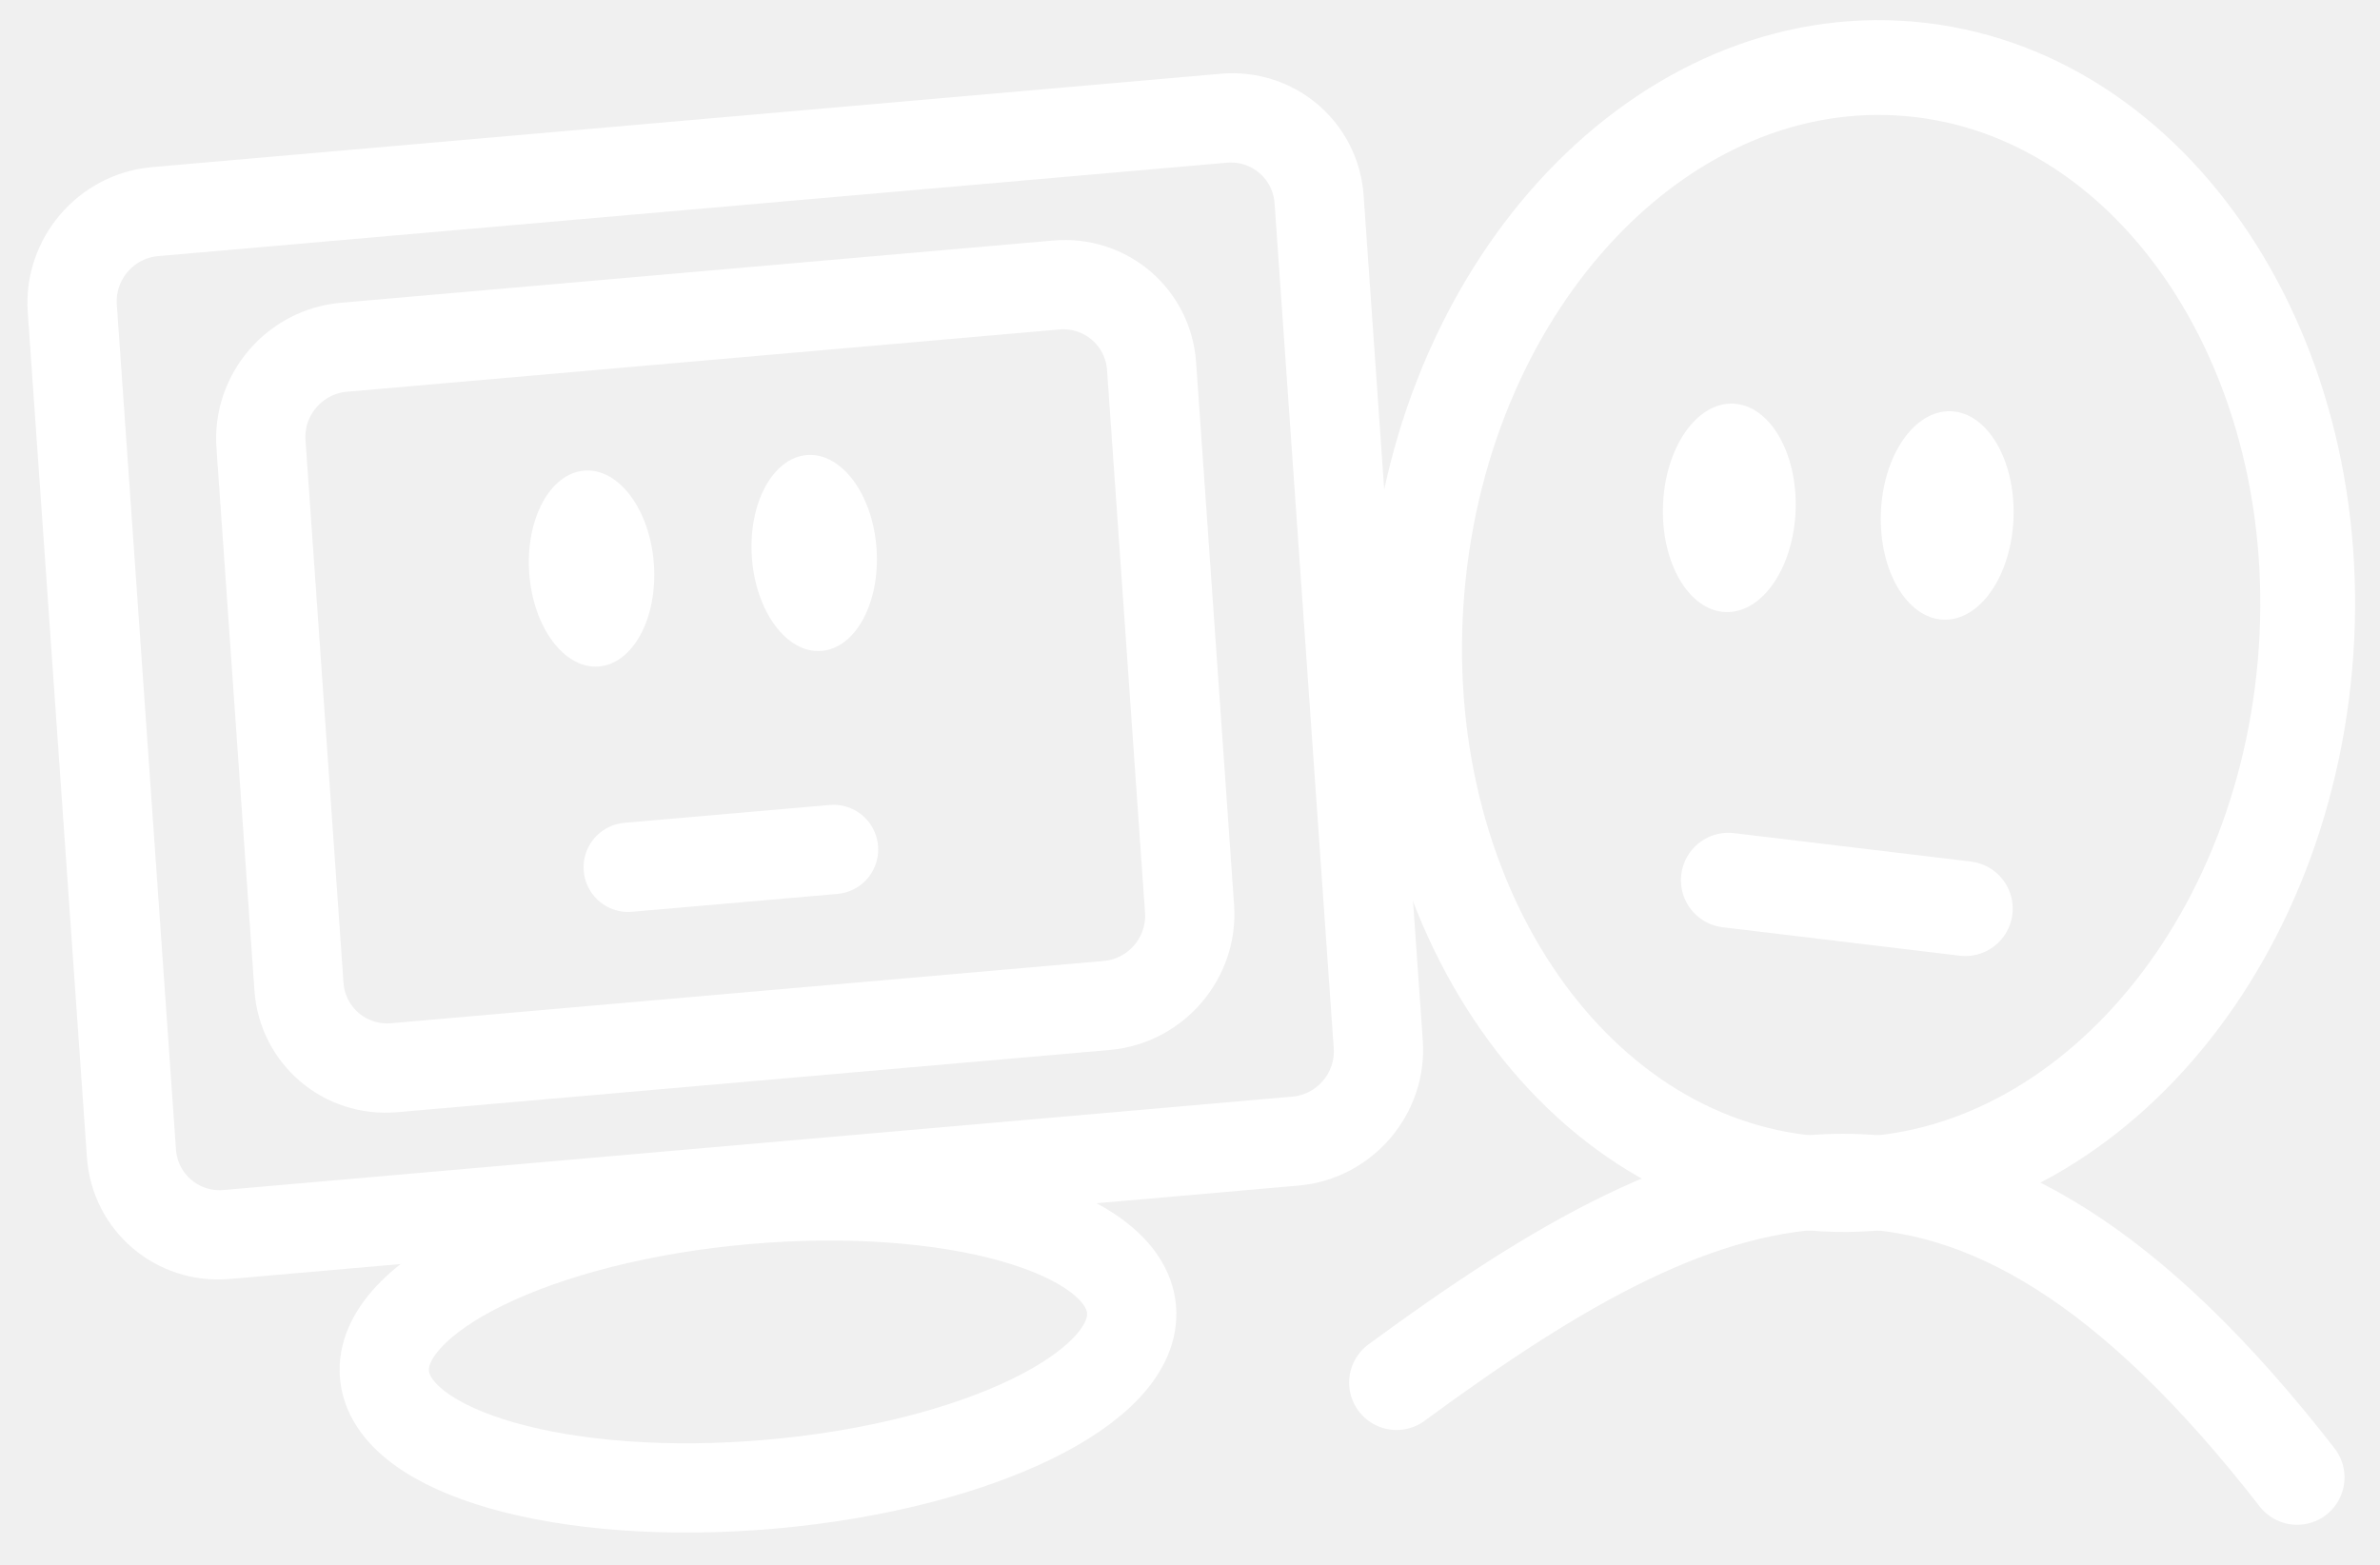
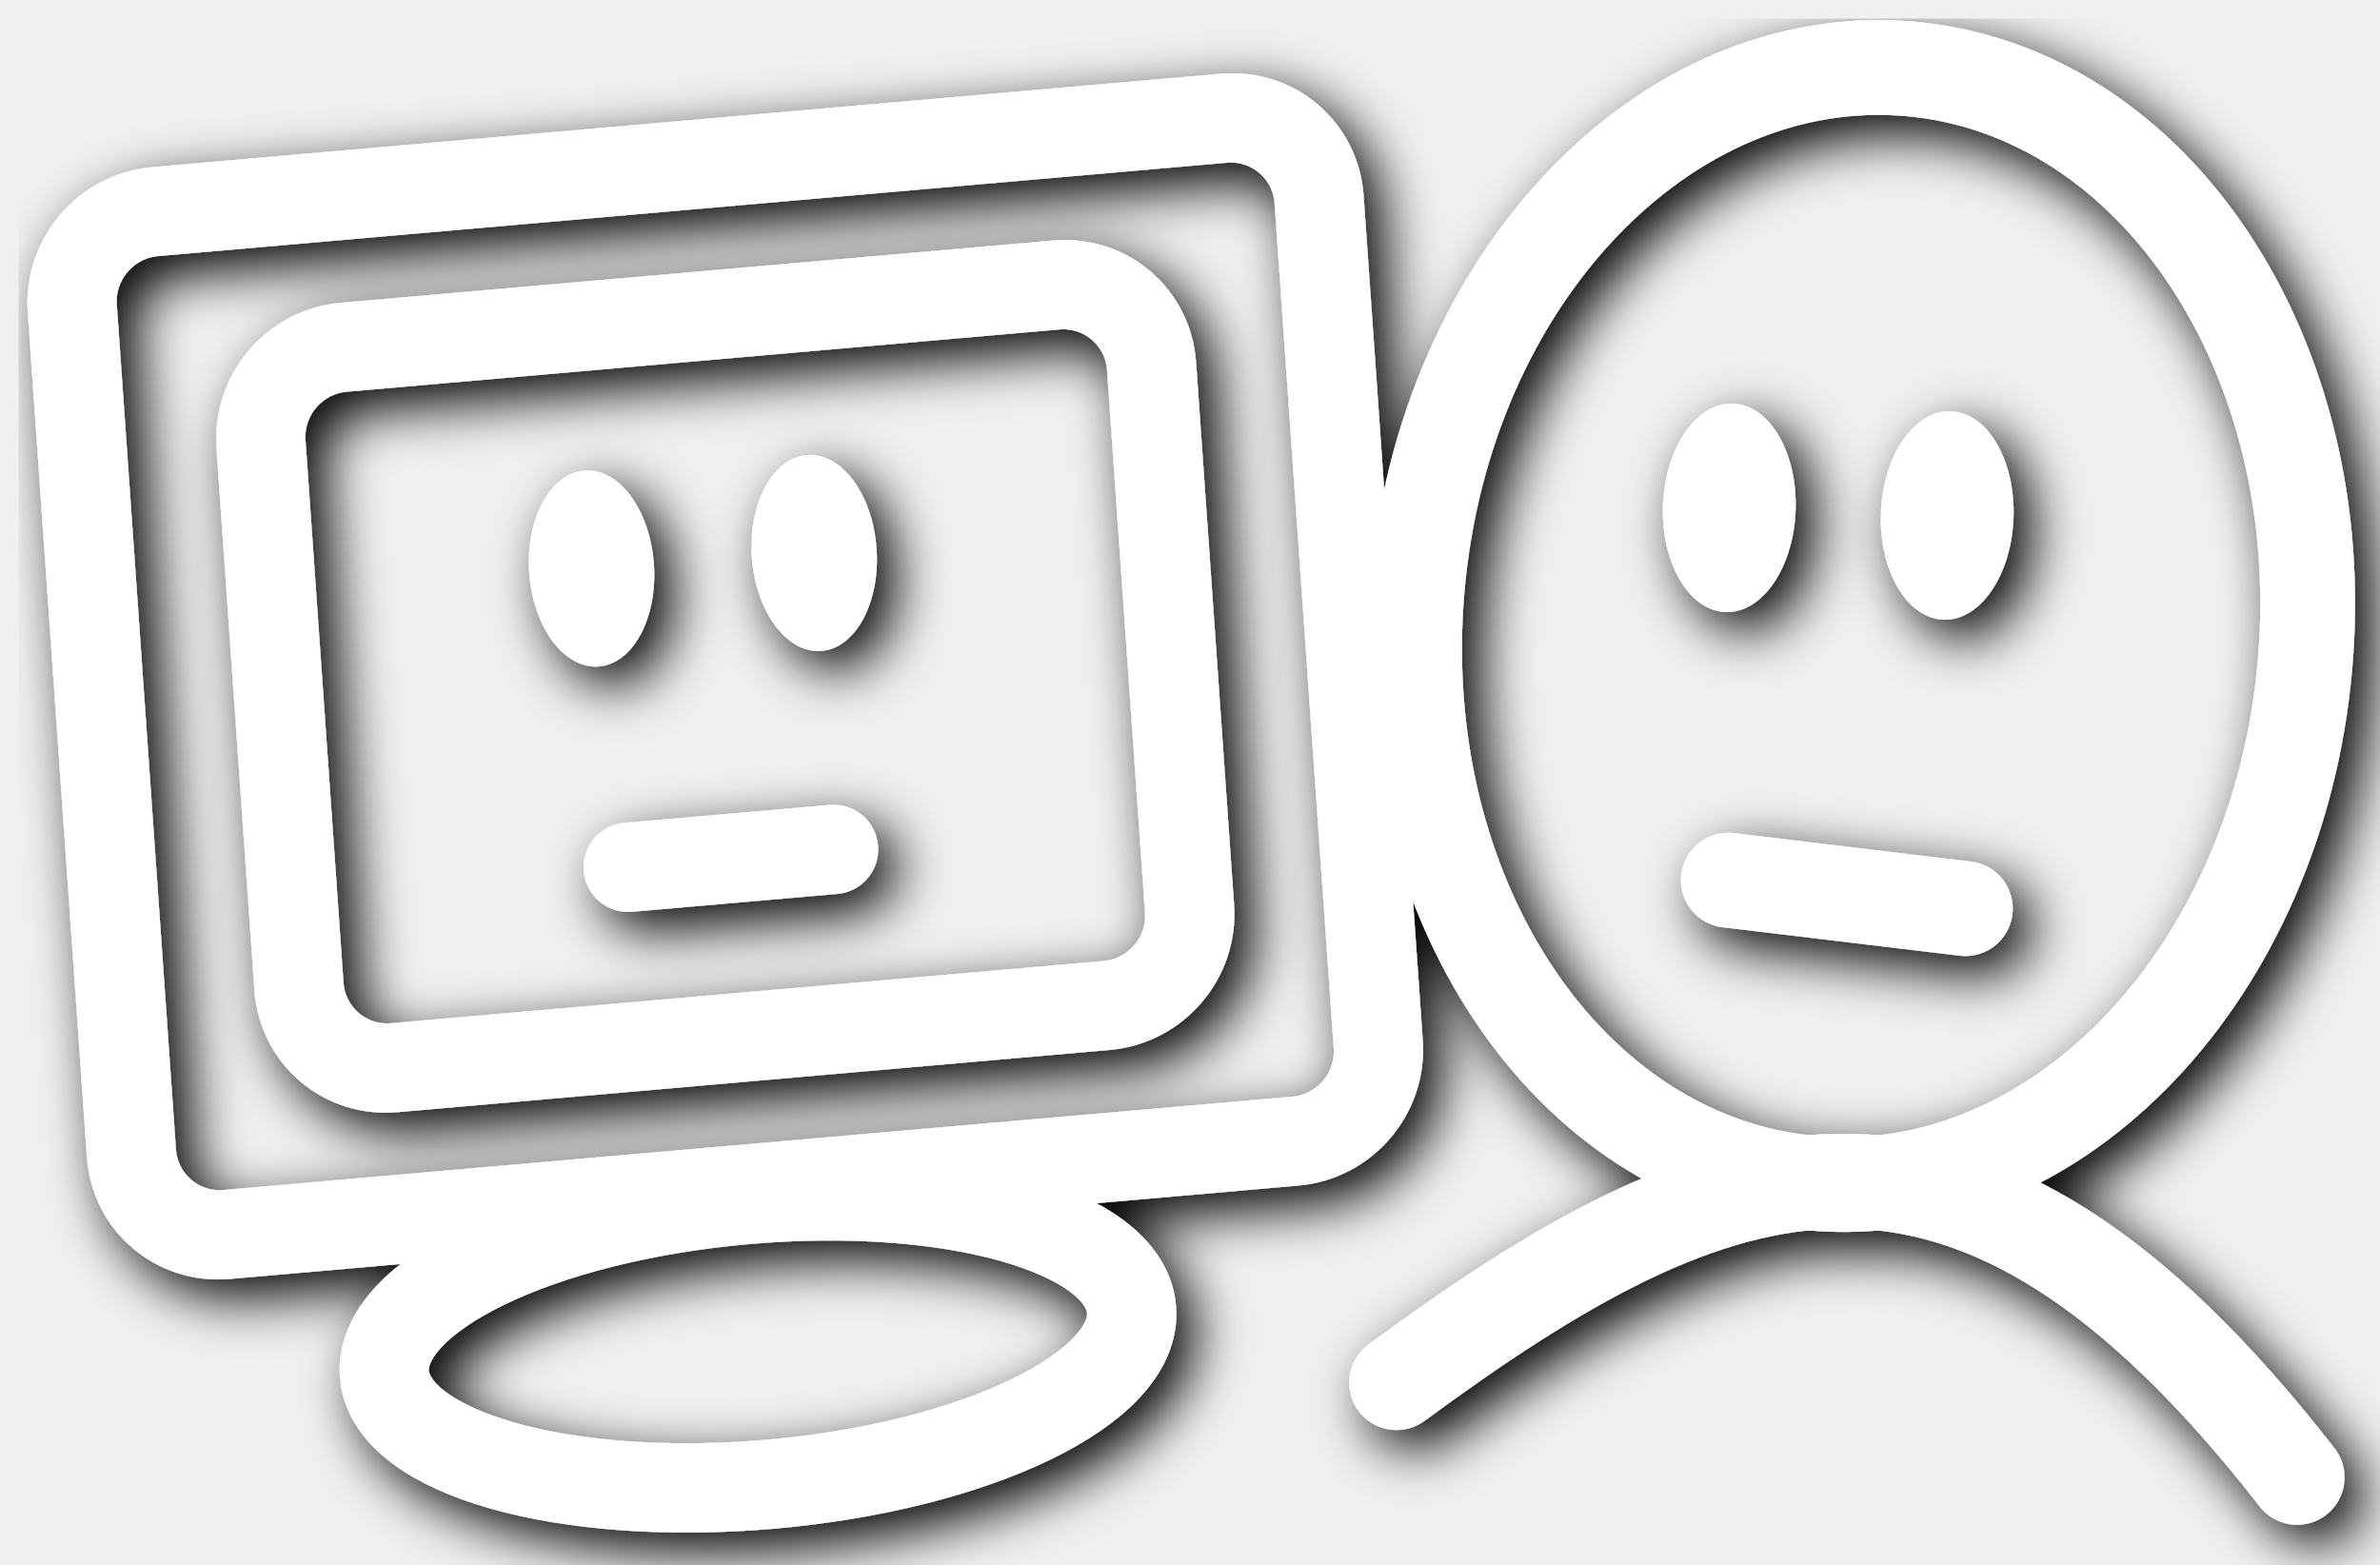
<svg xmlns="http://www.w3.org/2000/svg" version="1.0" width="108px" height="71px" viewBox="-50 -5 257 170" stroke="white" stroke-width="10" fill="none">
-   <g transform="scale(0.97,0.97) translate(-52 5)">
-     <rect x="6" y="15" rx="10" ry="10" width="140" height="115" transform="skewY(-1) rotate(-4)" />
-     <rect x="26" y="32" rx="10" ry="10" width="100" height="81" transform="skewY(-1) rotate(-4)" />
-     <ellipse cx="62" cy="58" rx="7" ry="11" transform="rotate(-4)" stroke="none" fill="white" />
-     <ellipse cx="87" cy="58" rx="7" ry="11" transform="rotate(-4)" stroke="none" fill="white" />
-     <line stroke-linecap="round" x1="70" y1="87" x2="93" y2="85" />
-     <ellipse cx="72" cy="147" rx="42" ry="16" transform="rotate(-5)" />
-   </g>
-   <g transform="scale(-1.03,1.03) translate(-228 -4)">
-     <ellipse cx="75" cy="72" rx="47" ry="59" transform="rotate(-5)" />
-     <ellipse cx="70" cy="56" rx="7" ry="11" stroke="none" fill="white" transform="rotate(-2)" />
-     <ellipse cx="93" cy="56" rx="7" ry="11" stroke="none" fill="white" transform="rotate(-2)" />
-     <line stroke-linecap="round" x1="70" y1="95" x2="95" y2="92" />
-     <path stroke-linecap="round" d="M35 155 C70 110, 96 120, 130 145" />
+   <defs>
+     <filter id="shadow">
+       <feDropShadow dx="2" dy="2" stdDeviation="3" />
+     </filter>
+   </defs>
+   <g filter="url(#shadow)">
+     <g transform="scale(0.97,0.97) translate(-52 5)">
+       <rect x="6" y="15" rx="10" ry="10" width="140" height="115" transform="skewY(-1) rotate(-4)" />
+       <rect x="26" y="32" rx="10" ry="10" width="100" height="81" transform="skewY(-1) rotate(-4)" />
+       <ellipse cx="62" cy="58" rx="7" ry="11" transform="rotate(-4)" stroke="none" fill="white" />
+       <ellipse cx="87" cy="58" rx="7" ry="11" transform="rotate(-4)" stroke="none" fill="white" />
+       <line stroke-linecap="round" x1="70" y1="87" x2="93" y2="85" />
+       <ellipse cx="72" cy="147" rx="42" ry="16" transform="rotate(-5)" />
+     </g>
+     <g transform="scale(-1.03,1.03) translate(-228 -4)">
+       <ellipse cx="75" cy="72" rx="47" ry="59" transform="rotate(-5)" />
+       <ellipse cx="70" cy="56" rx="7" ry="11" stroke="none" fill="white" transform="rotate(-2)" />
+       <ellipse cx="93" cy="56" rx="7" ry="11" stroke="none" fill="white" transform="rotate(-2)" />
+       <line stroke-linecap="round" x1="70" y1="95" x2="95" y2="92" />
+       <path stroke-linecap="round" d="M35 155 C70 110, 96 120, 130 145" />
+     </g>
  </g>
</svg>
